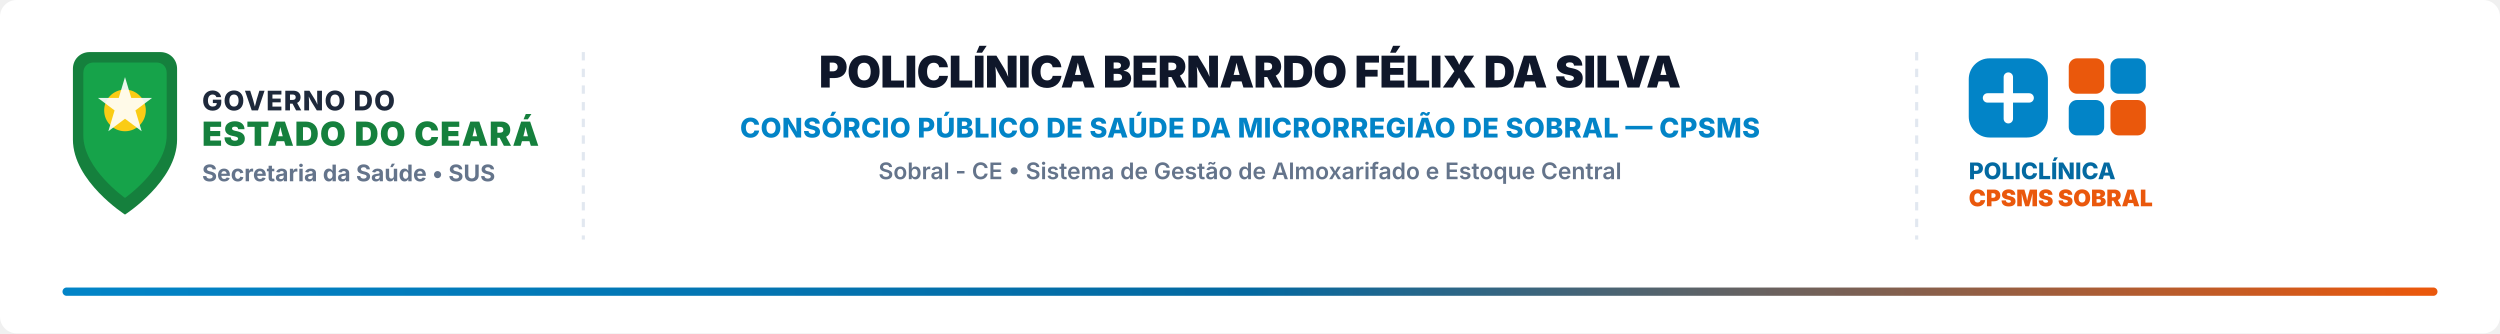
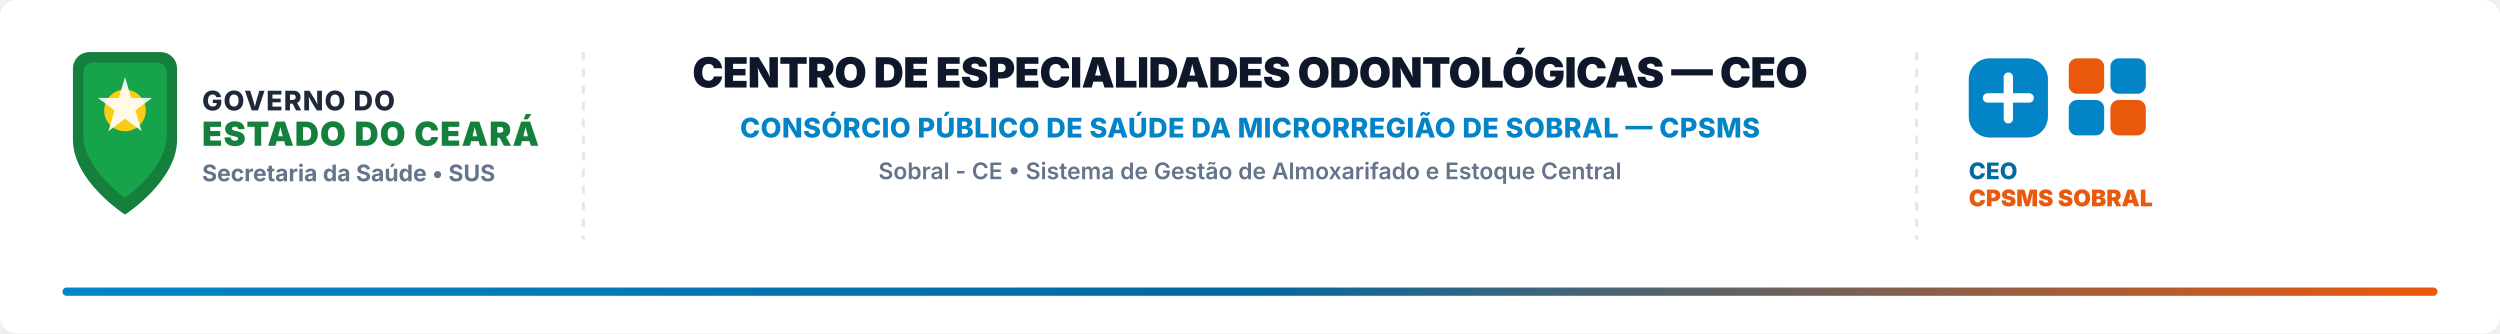
<svg xmlns="http://www.w3.org/2000/svg" viewBox="0 0 1200 160" width="1200" height="160">
  <defs>
    <linearGradient id="headerGrad" x1="0%" y1="0%" x2="100%" y2="0%">
      <stop offset="0%" stop-color="#0284C7" />
      <stop offset="50%" stop-color="#0369A1" />
      <stop offset="100%" stop-color="#EA580C" />
    </linearGradient>
    <filter id="shadow" x="-5%" y="-5%" width="110%" height="110%">
      <feDropShadow dx="0" dy="1" stdDeviation="2" flood-opacity="0.08" />
    </filter>
  </defs>
  <rect width="1200" height="160" fill="#FFFFFF" rx="8" />
  <g transform="translate(35, 25)">
    <path d="M0,8 C0,3.5 3.5,0 8,0 L42,0 C46.5,0 50,3.5 50,8 L50,42 C50,62 25,78 25,78 C25,78 0,62 0,42 Z" fill="#15803D" />
    <path d="M5,10 C5,7 7,5 10,5 L40,5 C43,5 45,7 45,10 L45,40 C45,56 25,70 25,70 C25,70 5,56 5,40 Z" fill="#16A34A" />
    <circle cx="25" cy="28" r="10" fill="#FACC15" />
    <path d="M25,12 L28,22 L38,22 L30,28 L33,38 L25,32 L17,38 L20,28 L12,22 L22,22 Z" fill="#FFFFFF" opacity="0.9" />
    <text x="62" y="28" font-family="system-ui, -apple-system, sans-serif" font-weight="800" font-size="13" fill="#1E293B" letter-spacing="0.5">GOVERNO DO</text>
    <text x="62" y="45" font-family="system-ui, -apple-system, sans-serif" font-weight="900" font-size="16" fill="#15803D" letter-spacing="0.5">ESTADO DO CEARÁ</text>
    <text x="62" y="62" font-family="system-ui, -apple-system, sans-serif" font-weight="700" font-size="11" fill="#64748B">Secretaria da Saúde • SUS</text>
  </g>
  <line x1="280" y1="25" x2="280" y2="115" stroke="#E2E8F0" stroke-width="1.5" stroke-dasharray="4,4" />
  <g transform="translate(600, 42)" text-anchor="middle">
-     <text x="0" y="0" font-family="system-ui, -apple-system, sans-serif" font-weight="900" font-size="21" fill="#0F172A" letter-spacing="-0.3">
-       POLICLÍNICA BERNARDO FÉLIX DA SILVA
+     <text x="0" y="0" font-family="system-ui, -apple-system, sans-serif" font-weight="900" font-size="20" fill="#0F172A" letter-spacing="-0.3">
+       CENTRO DE ESPECIALIDADES ODONTOLÓGICAS — CEO
    </text>
    <text x="0" y="24" font-family="system-ui, -apple-system, sans-serif" font-weight="800" font-size="13" fill="#0284C7" letter-spacing="0.2">
      CONSÓRCIO PÚBLICO DE SAÚDE DA MICRORREGIÃO DE SOBRAL — CPSMS
    </text>
    <text x="0" y="44" font-family="system-ui, -apple-system, sans-serif" font-weight="600" font-size="11" fill="#64748B">
      Sobral - CE • Sistema de Gestão de Almoxarifado e Estoque Central
    </text>
  </g>
  <line x1="920" y1="25" x2="920" y2="115" stroke="#E2E8F0" stroke-width="1.5" stroke-dasharray="4,4" />
  <g transform="translate(945, 28)">
    <rect x="0" y="0" width="38" height="38" rx="10" fill="#0284C7" />
    <path d="M19,9 L19,29 M9,19 L29,19" stroke="#FFFFFF" stroke-width="4.5" stroke-linecap="round" />
    <g transform="translate(48, 0)">
      <rect x="0" y="0" width="17" height="17" rx="4" fill="#EA580C" />
      <rect x="20" y="0" width="17" height="17" rx="4" fill="#0284C7" />
      <rect x="0" y="20" width="17" height="17" rx="4" fill="#0284C7" />
      <rect x="20" y="20" width="17" height="17" rx="4" fill="#EA580C" />
    </g>
-     <text x="0" y="58" font-family="system-ui, -apple-system, sans-serif" font-weight="800" font-size="11" fill="#0369A1">POLICLÍNICA</text>
+     <text x="0" y="58" font-family="system-ui, -apple-system, sans-serif" font-weight="800" font-size="11" fill="#0369A1">CEO</text>
    <text x="0" y="71" font-family="system-ui, -apple-system, sans-serif" font-weight="900" font-size="11" fill="#EA580C">CPSMS SOBRAL</text>
  </g>
  <rect x="30" y="138" width="1140" height="4" rx="2" fill="url(#headerGrad)" />
</svg>
